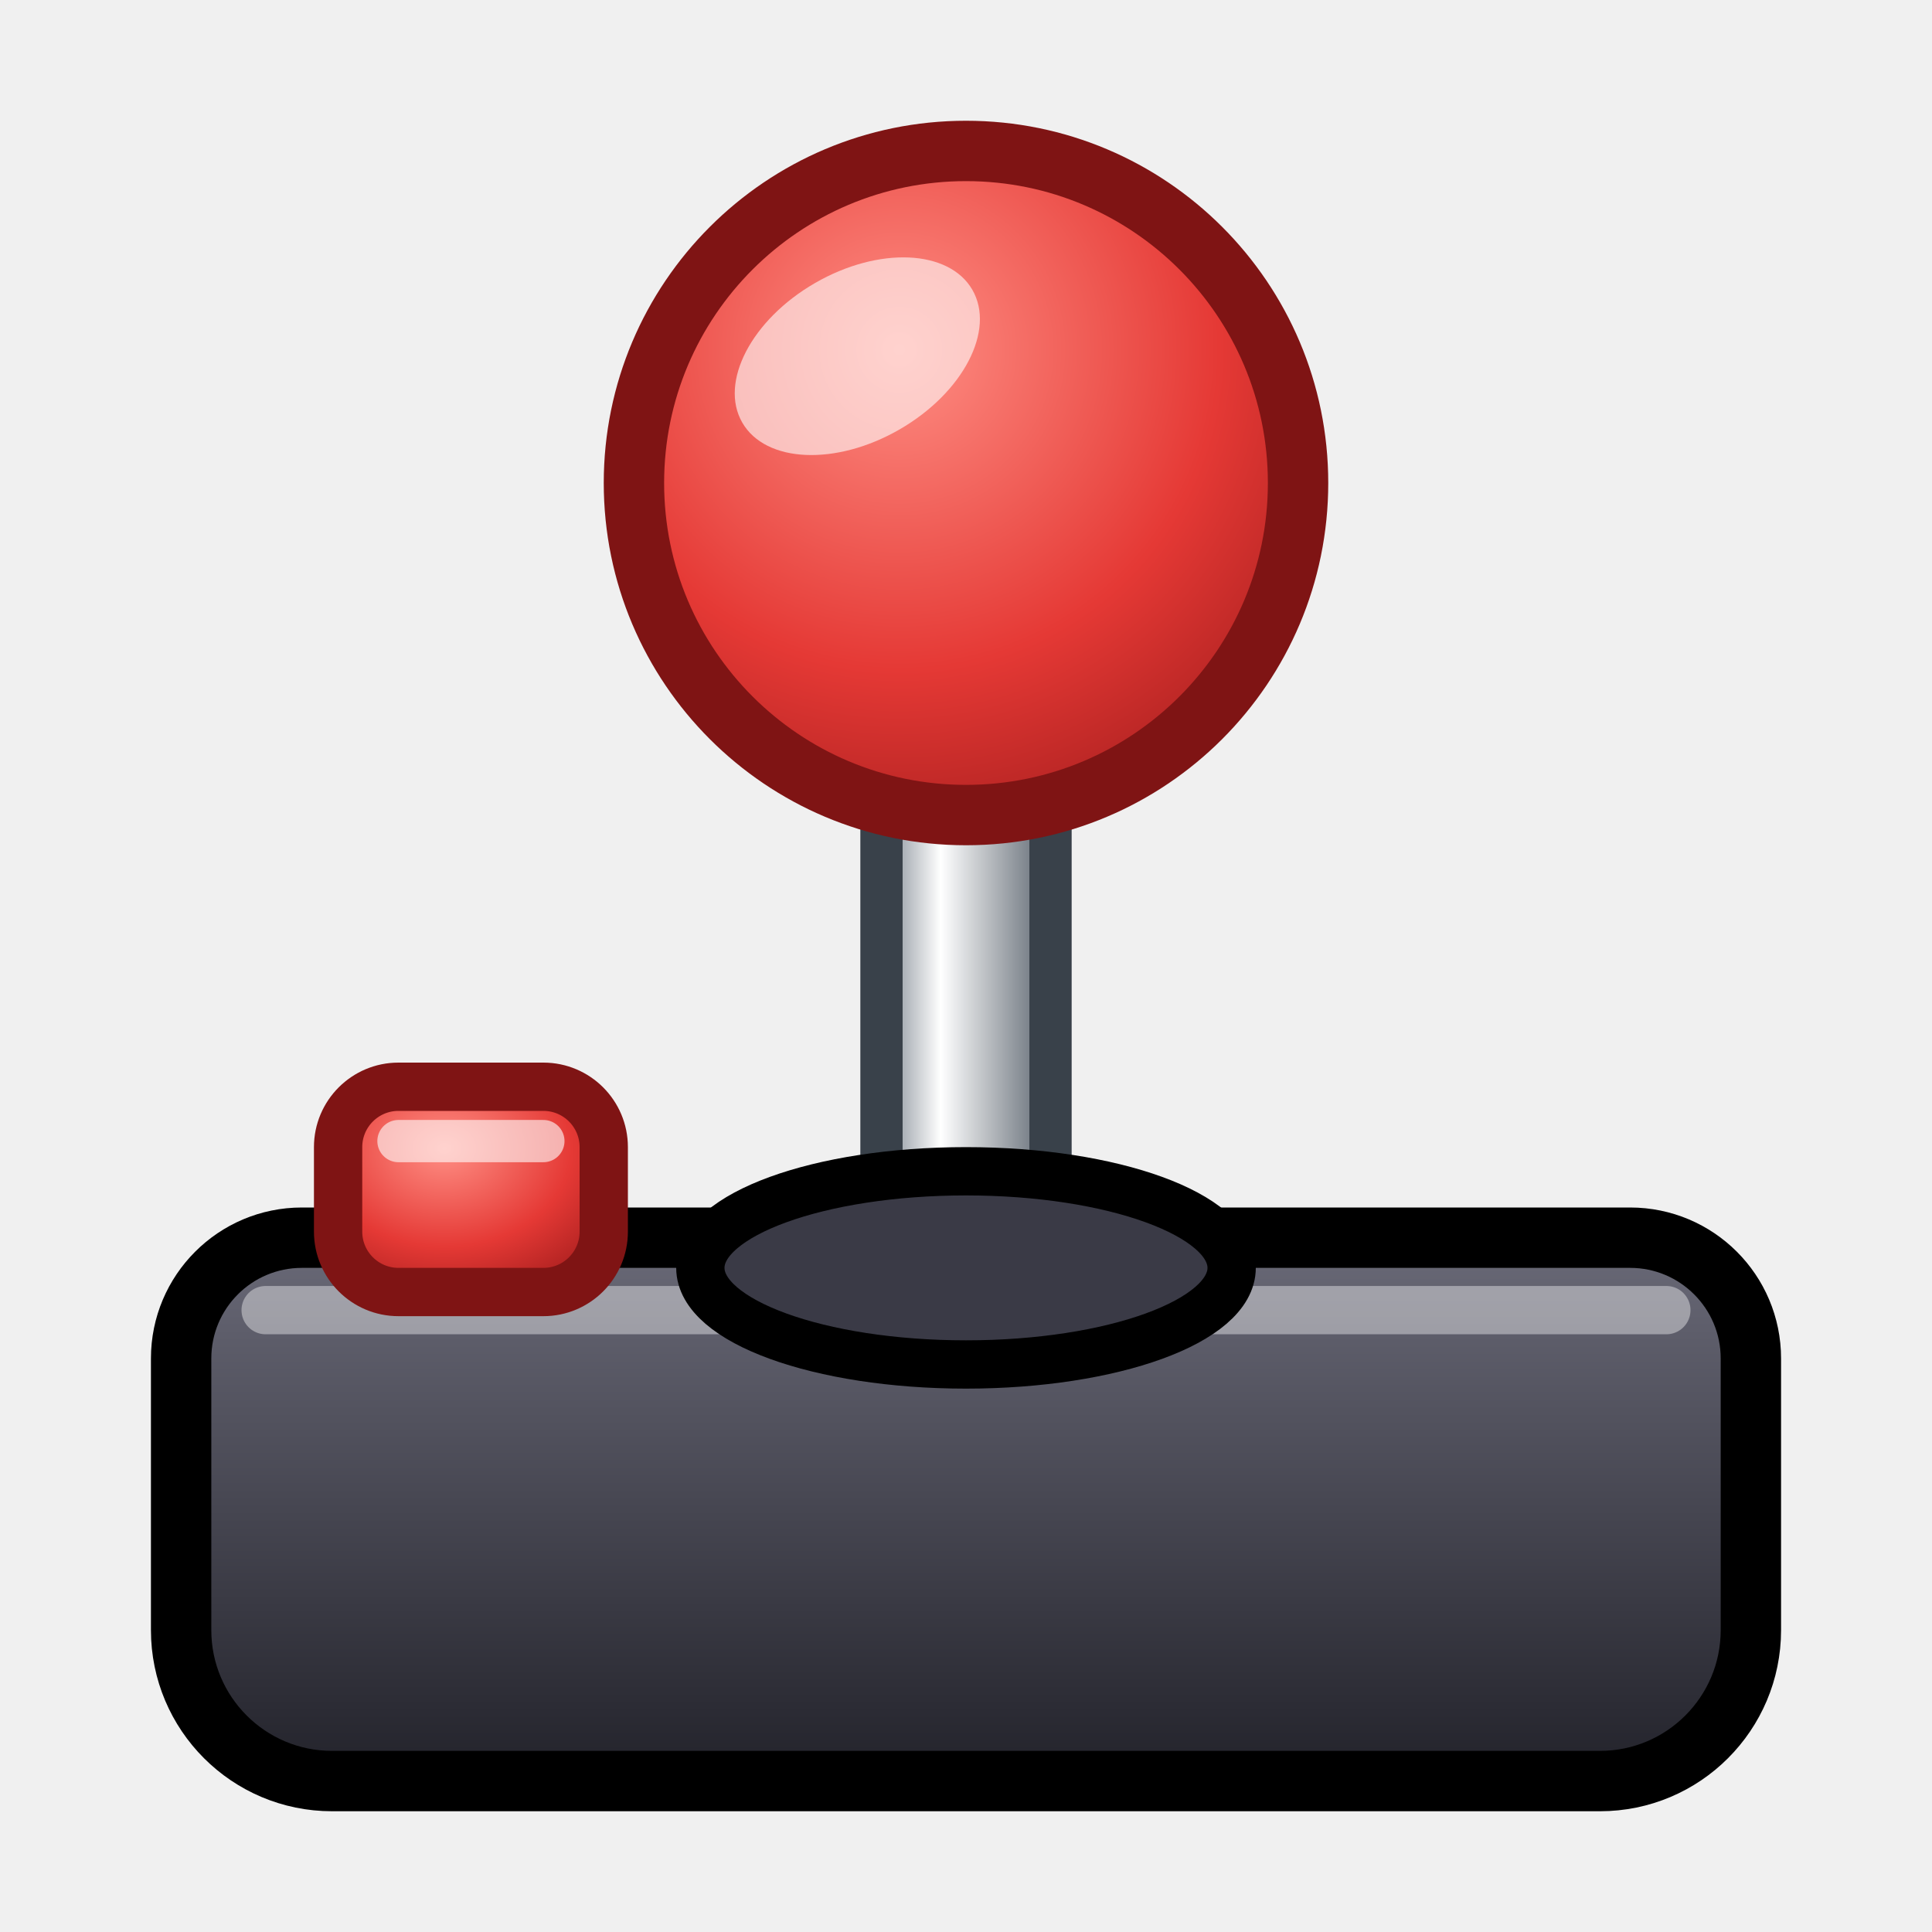
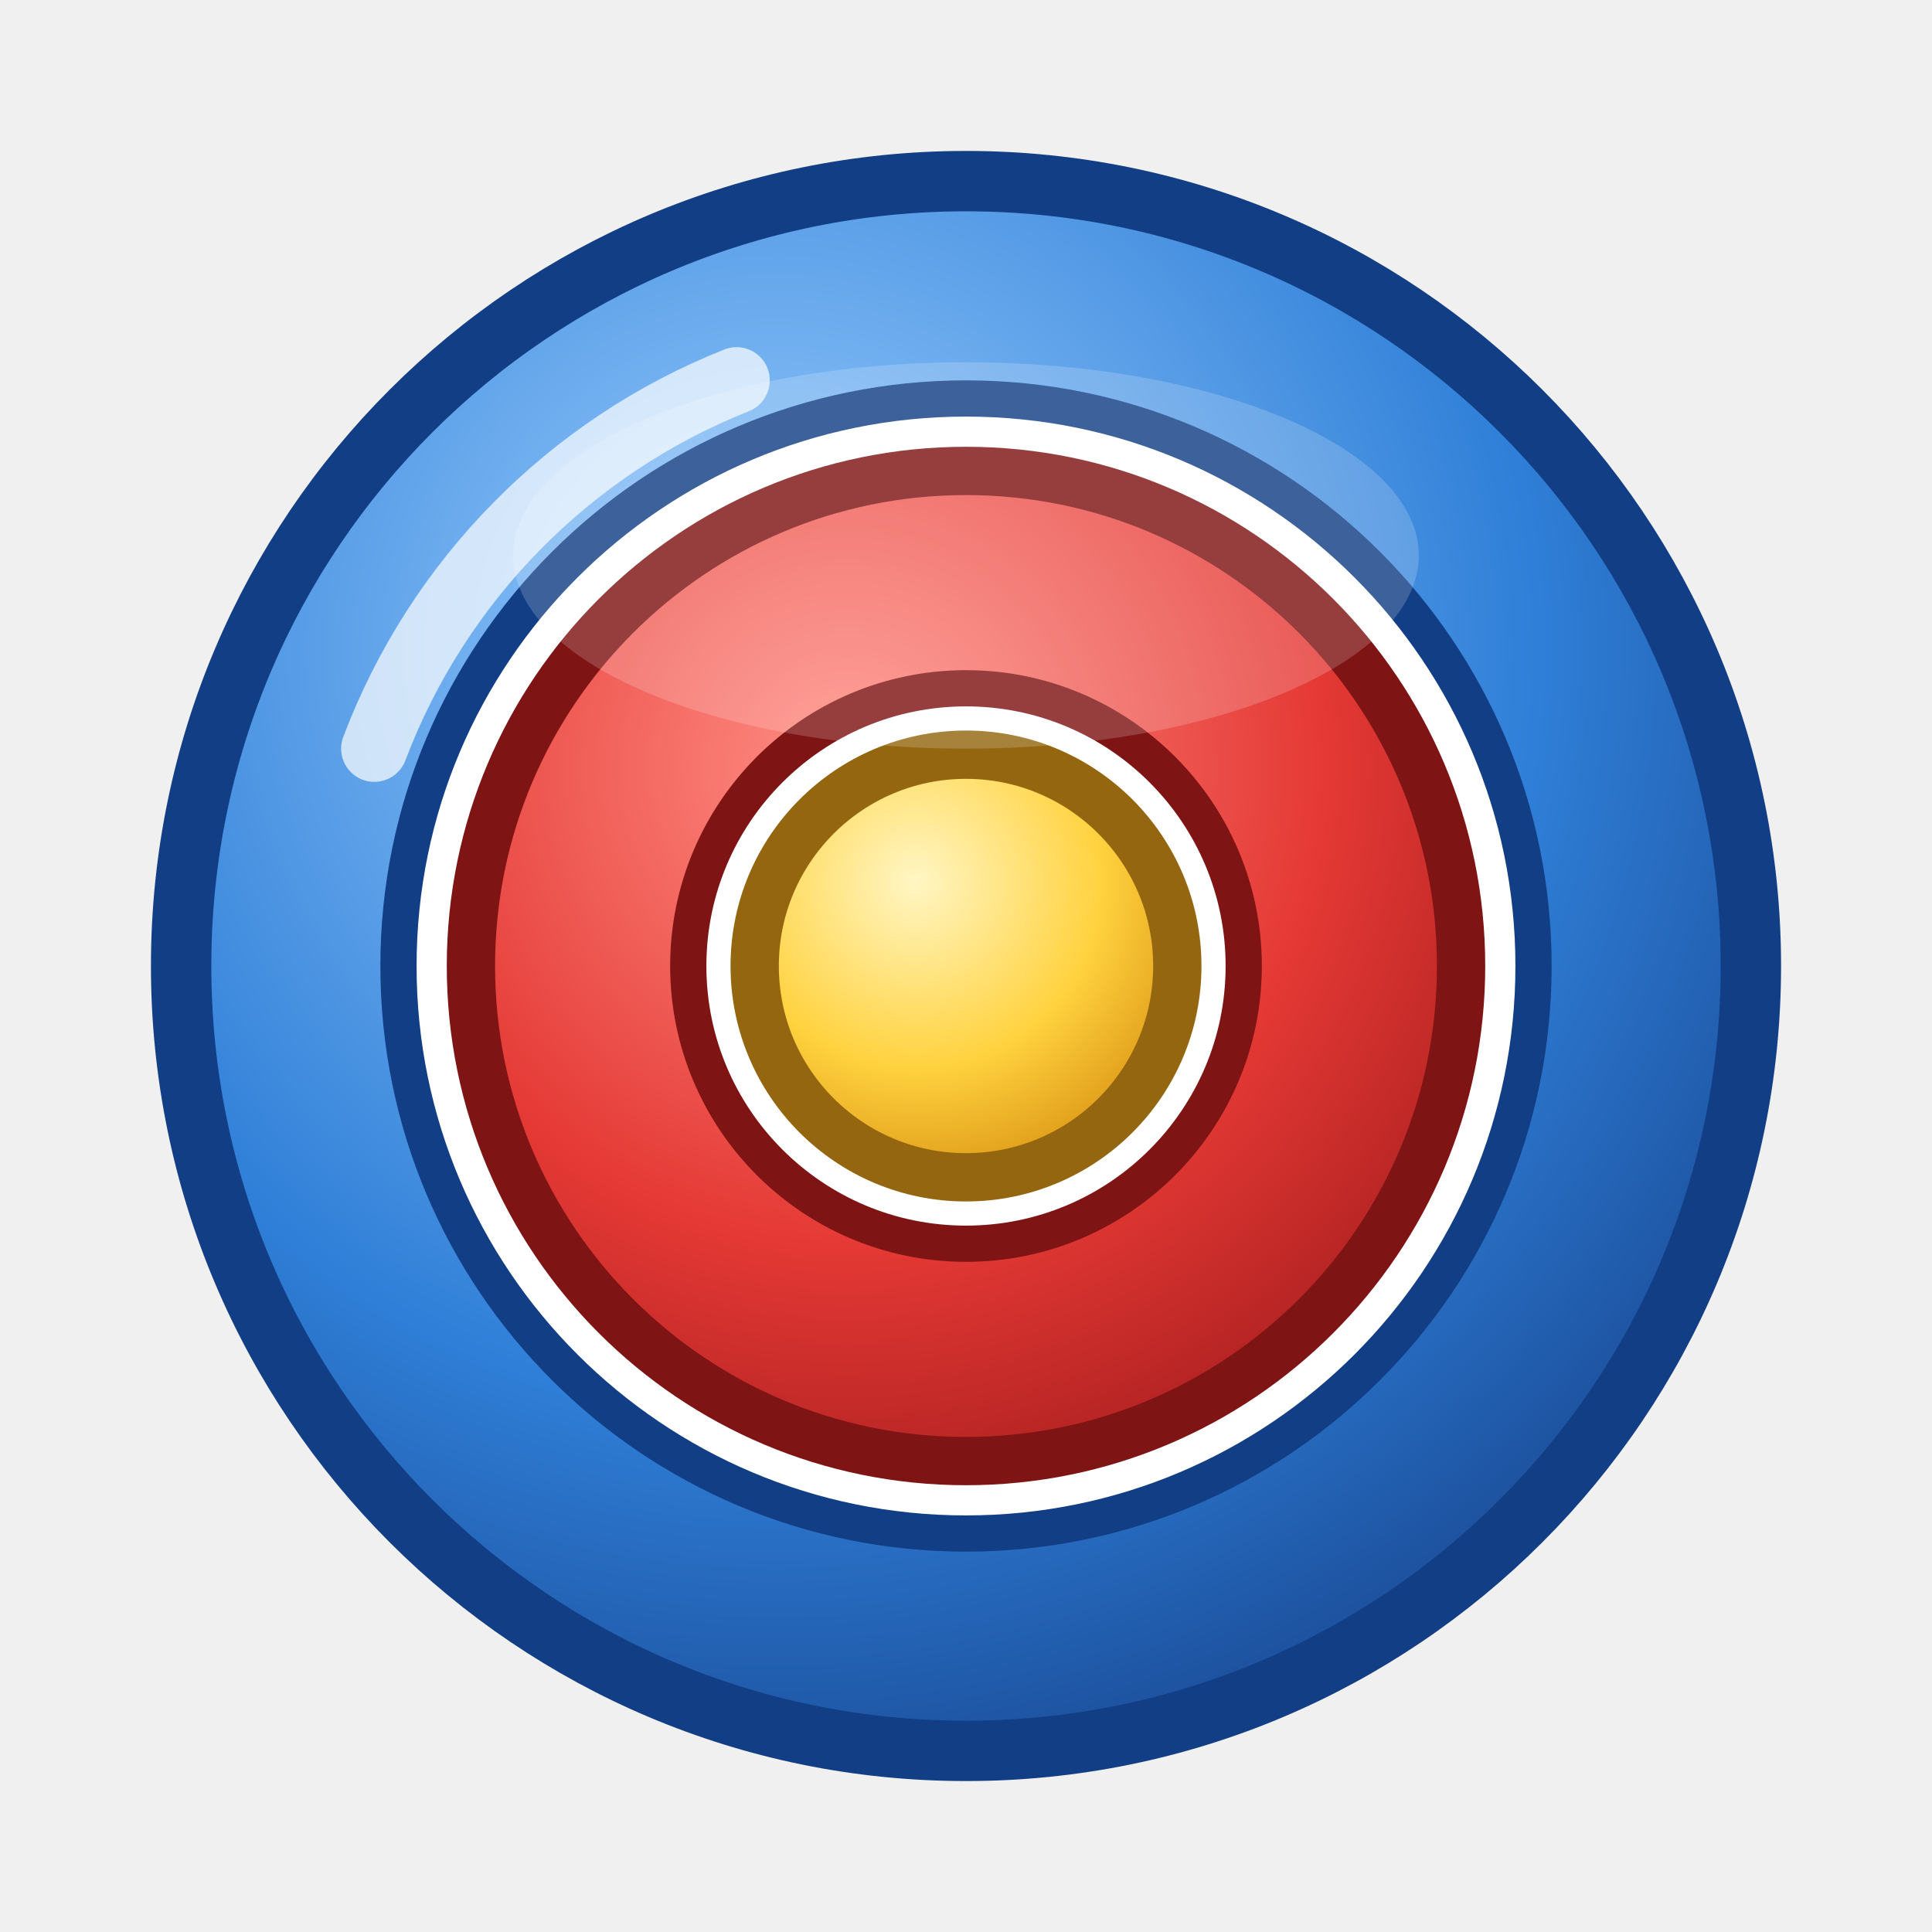
<svg xmlns="http://www.w3.org/2000/svg" viewBox="0 0 32 32">
  <defs>
-     <linearGradient id="skeu-joystick-b" x1="0" y1="0" x2="0" y2="1">
-       <stop offset="0" stop-color="#6a6a78" />
-       <stop offset="1" stop-color="#22222a" />
-     </linearGradient>
-     <linearGradient id="skeu-joystick-m" x1="0" y1="0" x2="1" y2="0">
-       <stop offset="0" stop-color="#7d8690" />
-       <stop offset="0.35" stop-color="#ffffff" />
-       <stop offset="1" stop-color="#5d6670" />
-     </linearGradient>
-     <radialGradient id="skeu-joystick-r" cx="0.4" cy="0.3" r="0.8">
+     <radialGradient id="skeu-target-b" cx=".38" cy=".3" r=".8">
+       <stop offset="0" stop-color="#9ccfff" />
+       <stop offset=".6" stop-color="#2f7fd8" />
+       <stop offset="1" stop-color="#16418a" />
+     </radialGradient>
+     <radialGradient id="skeu-target-r" cx=".38" cy=".3" r=".8">
      <stop offset="0" stop-color="#ff8f85" />
-       <stop offset="0.6" stop-color="#e53935" />
+       <stop offset=".6" stop-color="#e53935" />
      <stop offset="1" stop-color="#a51d1d" />
    </radialGradient>
+     <radialGradient id="skeu-target-y" cx=".38" cy=".3" r=".8">
+       <stop offset="0" stop-color="#fff6c4" />
+       <stop offset=".55" stop-color="#ffd23f" />
+       <stop offset="1" stop-color="#d58a0c" />
+     </radialGradient>
  </defs>
-   <path d="M3 22.5a2 2 0 0 1 2-2h22a2 2 0 0 1 2 2v4.5a2.5 2.5 0 0 1-2.5 2.5h-21A2.5 2.5 0 0 1 3 27z" fill="url(#skeu-joystick-b)" stroke="#000" stroke-linejoin="round" />
-   <path d="M4.4 21.7h23.2" stroke="#fff" stroke-opacity=".4" stroke-width=".8" stroke-linecap="round" />
-   <rect x="5.6" y="18" width="4.4" height="3.4" rx="1" fill="url(#skeu-joystick-r)" stroke="#7f1414" stroke-width=".8" />
-   <path d="M6.6 18.9h2.4" stroke="#fff" stroke-opacity=".6" stroke-width=".7" stroke-linecap="round" />
-   <rect x="14.6" y="9" width="2.8" height="12" fill="url(#skeu-joystick-m)" stroke="#39414a" stroke-width=".7" />
-   <ellipse cx="16" cy="21" rx="4.4" ry="1.6" fill="#3a3a46" stroke="#000" stroke-width=".8" />
-   <circle cx="16" cy="8" r="5.5" fill="url(#skeu-joystick-r)" stroke="#7f1414" />
-   <ellipse cx="14.2" cy="5.9" rx="2.2" ry="1.4" fill="#fff" opacity=".6" transform="rotate(-30 14.2 5.9)" />
+   <circle cx="16" cy="16" r="13" fill="url(#skeu-target-b)" stroke="#123e85" />
+   <circle cx="16" cy="16" r="9.4" fill="#fff" stroke="#123e85" stroke-width=".6" />
+   <circle cx="16" cy="16" r="8.2" fill="url(#skeu-target-r)" stroke="#7f1414" stroke-width=".8" />
+   <circle cx="16" cy="16" r="4.6" fill="#fff" stroke="#7f1414" stroke-width=".6" />
+   <circle cx="16" cy="16" r="3.5" fill="url(#skeu-target-y)" stroke="#94660f" stroke-width=".8" />
+   <path d="M6.2 12.4a10.6 10.6 0 0 1 6-6.1" fill="none" stroke="#fff" stroke-opacity=".7" stroke-width="1.1" stroke-linecap="round" />
+   <ellipse cx="16" cy="9.2" rx="7.5" ry="3.2" fill="#fff" opacity=".18" />
</svg>
